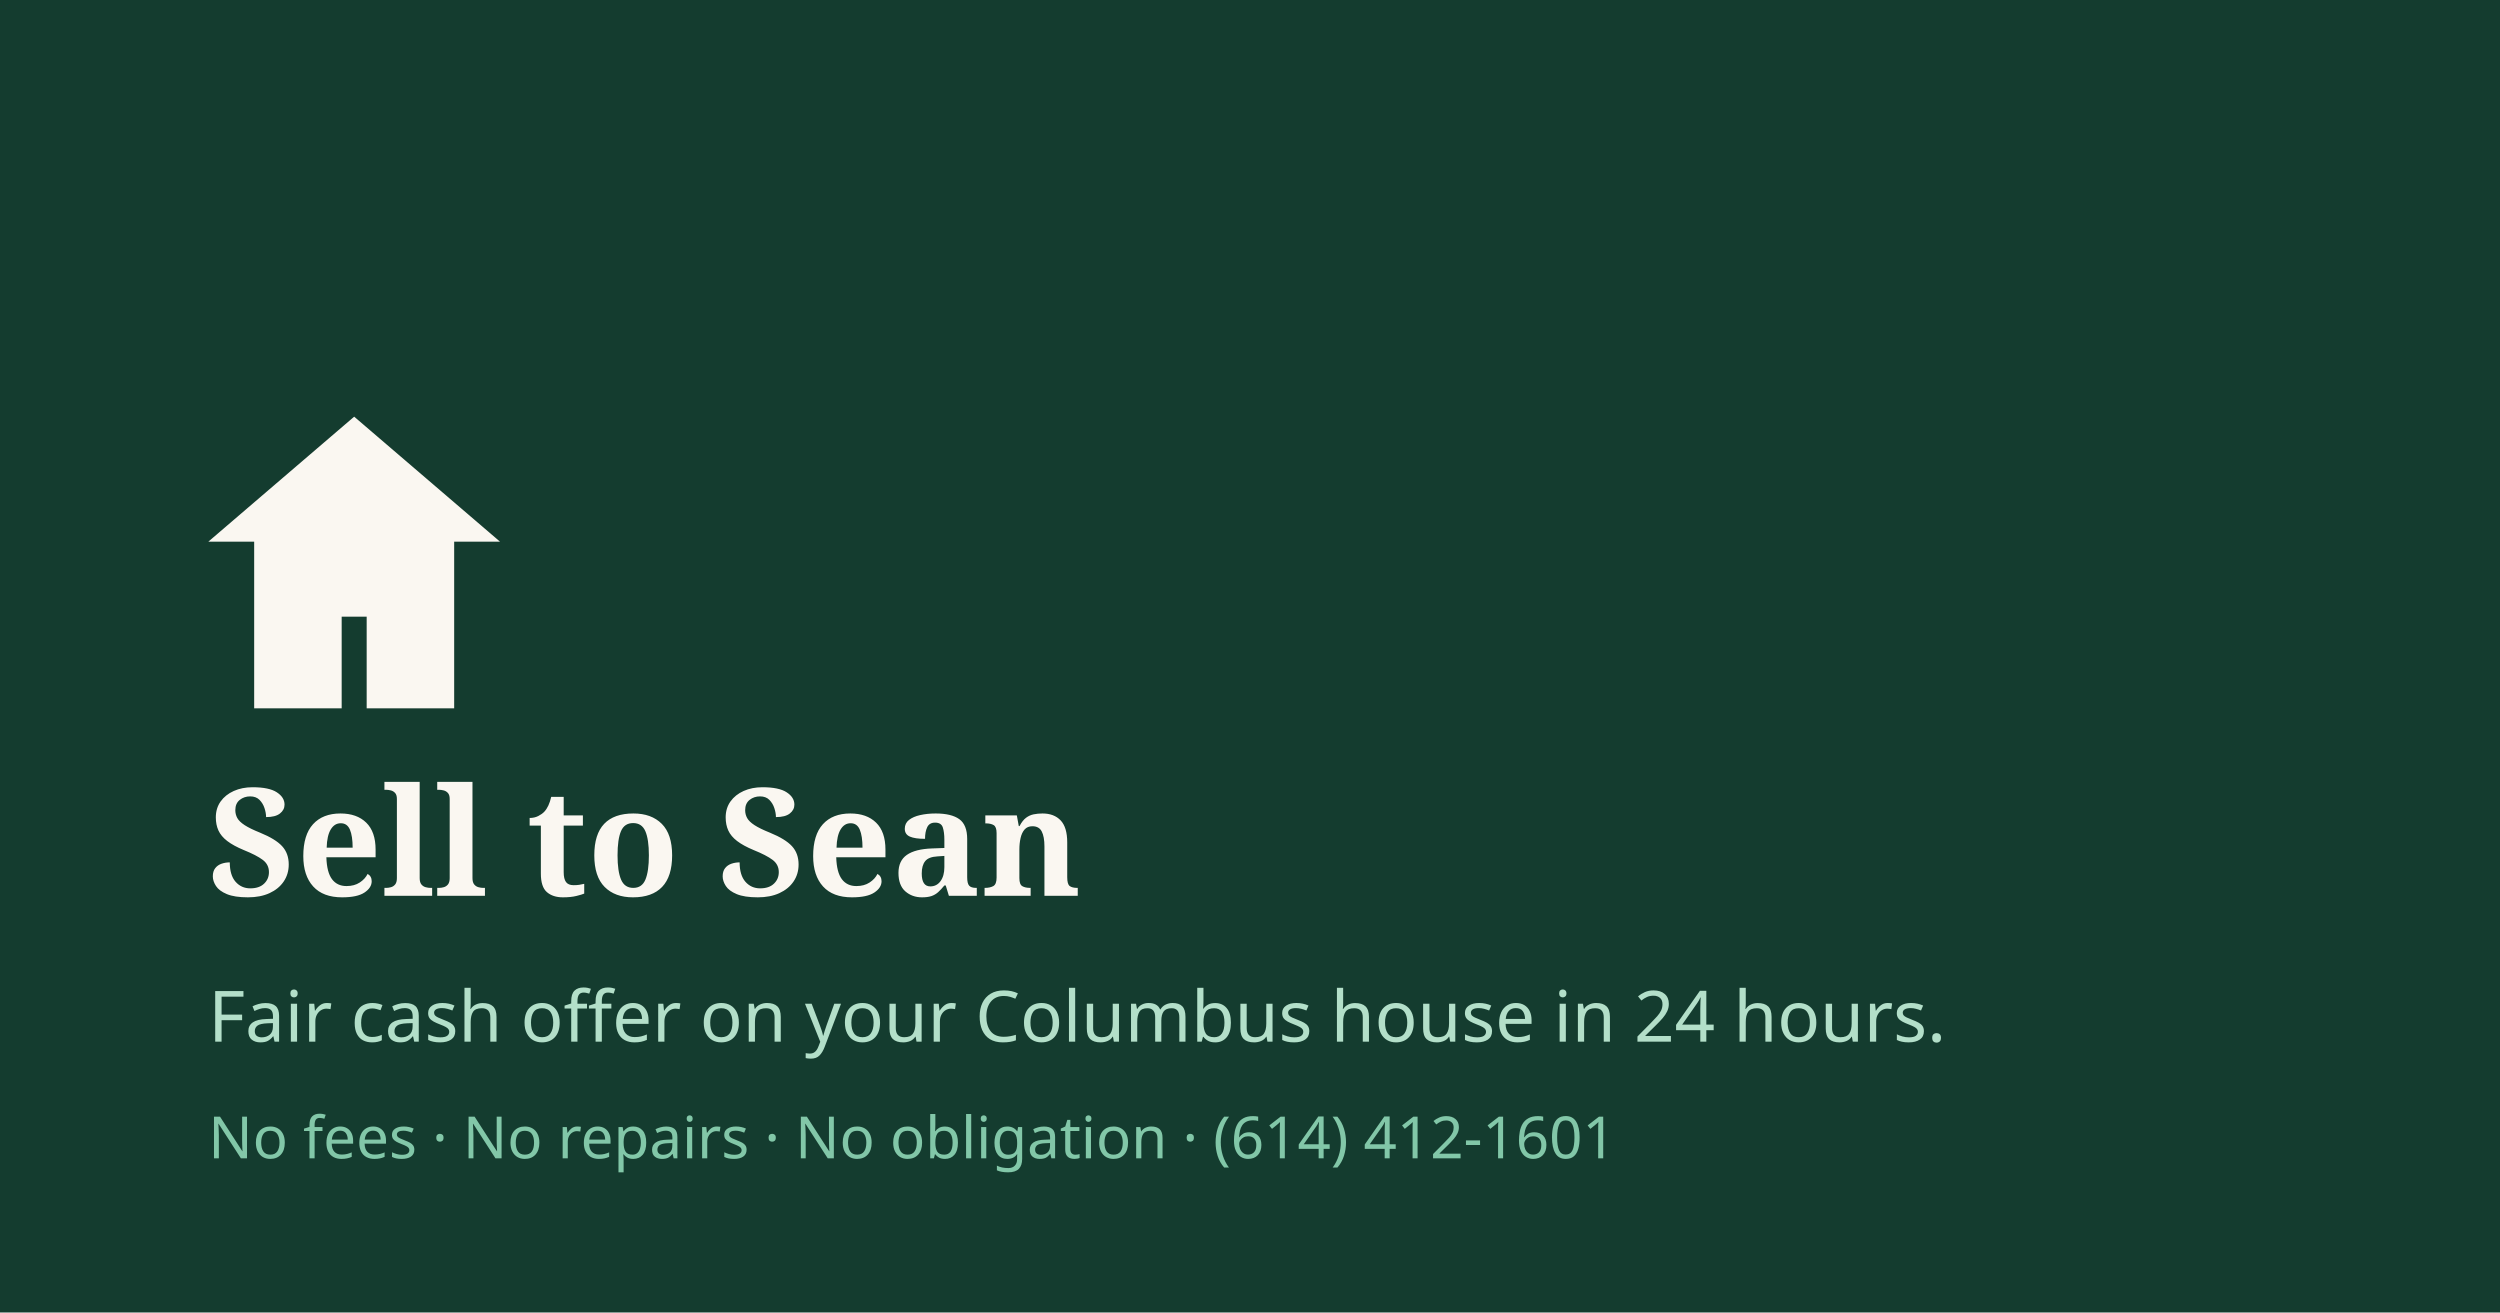
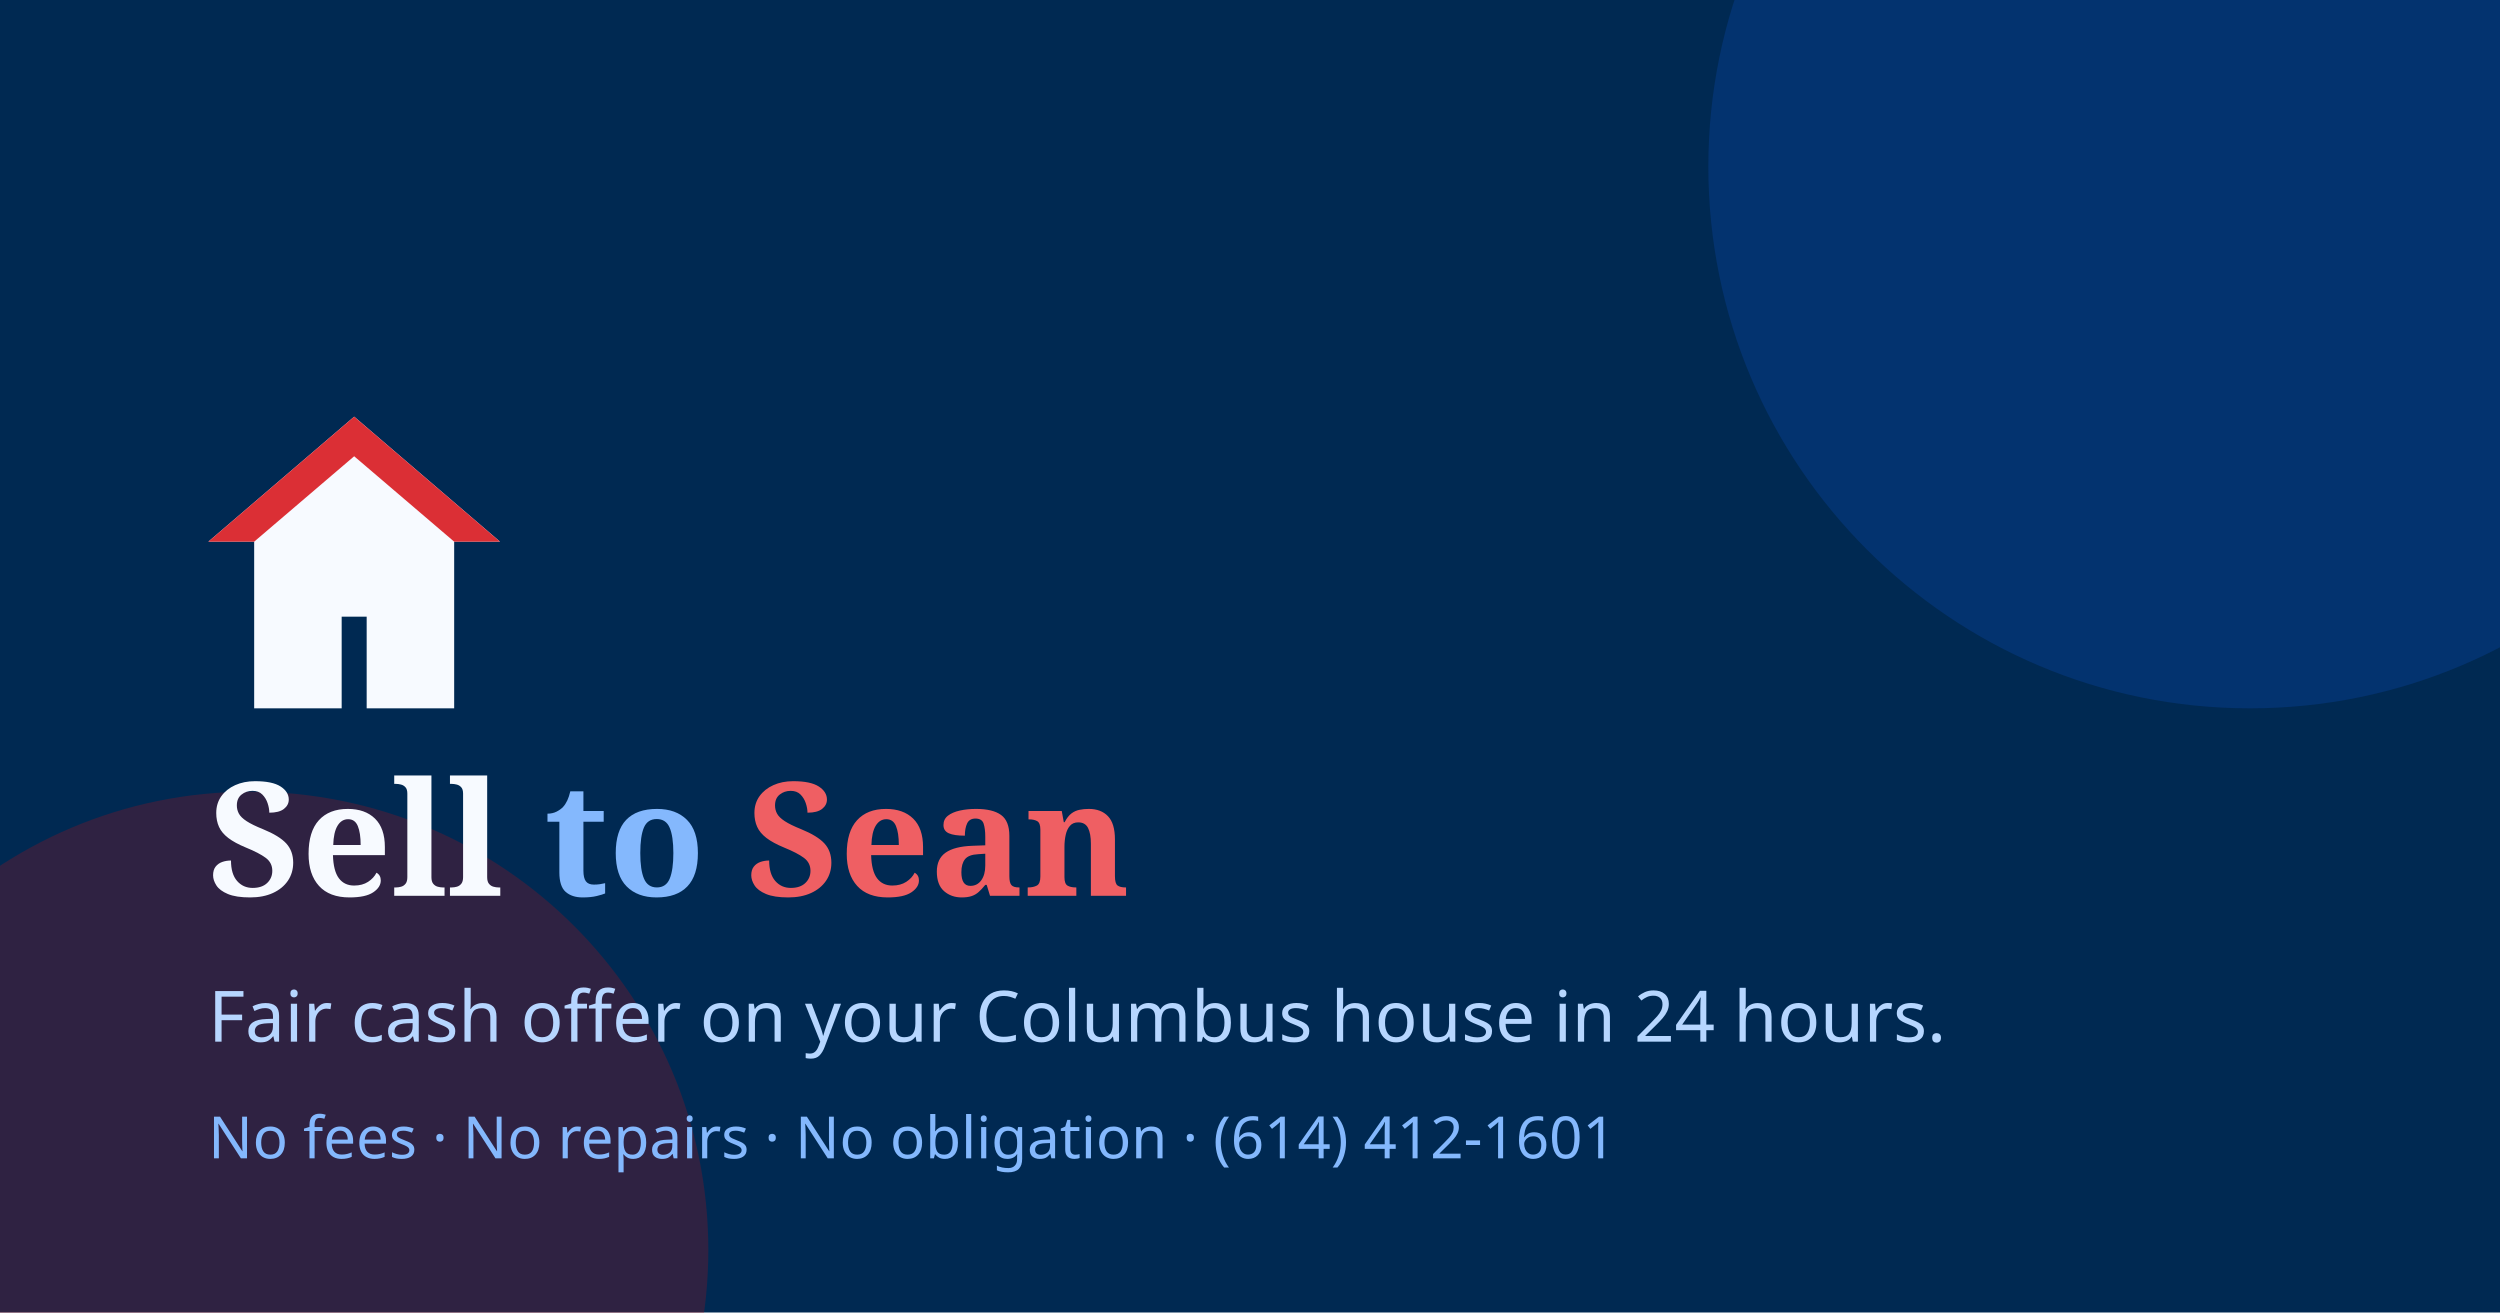
<svg xmlns="http://www.w3.org/2000/svg" width="1200" height="630" viewBox="0 0 1200 630" role="img" aria-label="Sell to Sean — Columbus cash home buyer">
-   <rect width="1200" height="630" fill="#143c2f" />
-   <path d="M170 200 100 260h22v80h42v-44h12v44h42v-80h22Z" fill="#faf7f1" />
-   <text x="100" y="430" font-family="Georgia, serif" font-size="72" font-weight="bold" fill="#faf7f1">Sell to Sean</text>
-   <text x="100" y="500" font-family="sans-serif" font-size="34" fill="#b3dfc9">Fair cash offer on your Columbus house in 24 hours.</text>
-   <text x="100" y="556" font-family="sans-serif" font-size="28" fill="#82c7a8">No fees · No repairs · No obligation · (614) 412-1601</text>
+   <rect width="1200" height="630" fill="#002952" />
+   <circle cx="1080" cy="80" r="260" fill="#073d92" opacity="0.45" />
+   <circle cx="120" cy="600" r="220" fill="#ba0c13" opacity="0.25" />
+   <path d="M170 200 100 260h22v80h42v-44h12v44h42v-80h22Z" fill="#f7faff" />
+   <path d="M170 200 100 260h22l48-41 48 41h22Z" fill="#db2f35" />
+   <text x="100" y="430" font-family="Georgia, serif" font-size="76" font-weight="bold" fill="#f7faff">Sell <tspan fill="#84b8fd">to</tspan>
+     <tspan fill="#ef5f63">Sean</tspan>
+   </text>
+   <text x="100" y="500" font-family="sans-serif" font-size="34" fill="#b6d6ff">Fair cash offer on your Columbus house in 24 hours.</text>
+   <text x="100" y="556" font-family="sans-serif" font-size="28" fill="#84b8fd">No fees · No repairs · No obligation · (614) 412-1601</text>
</svg>
